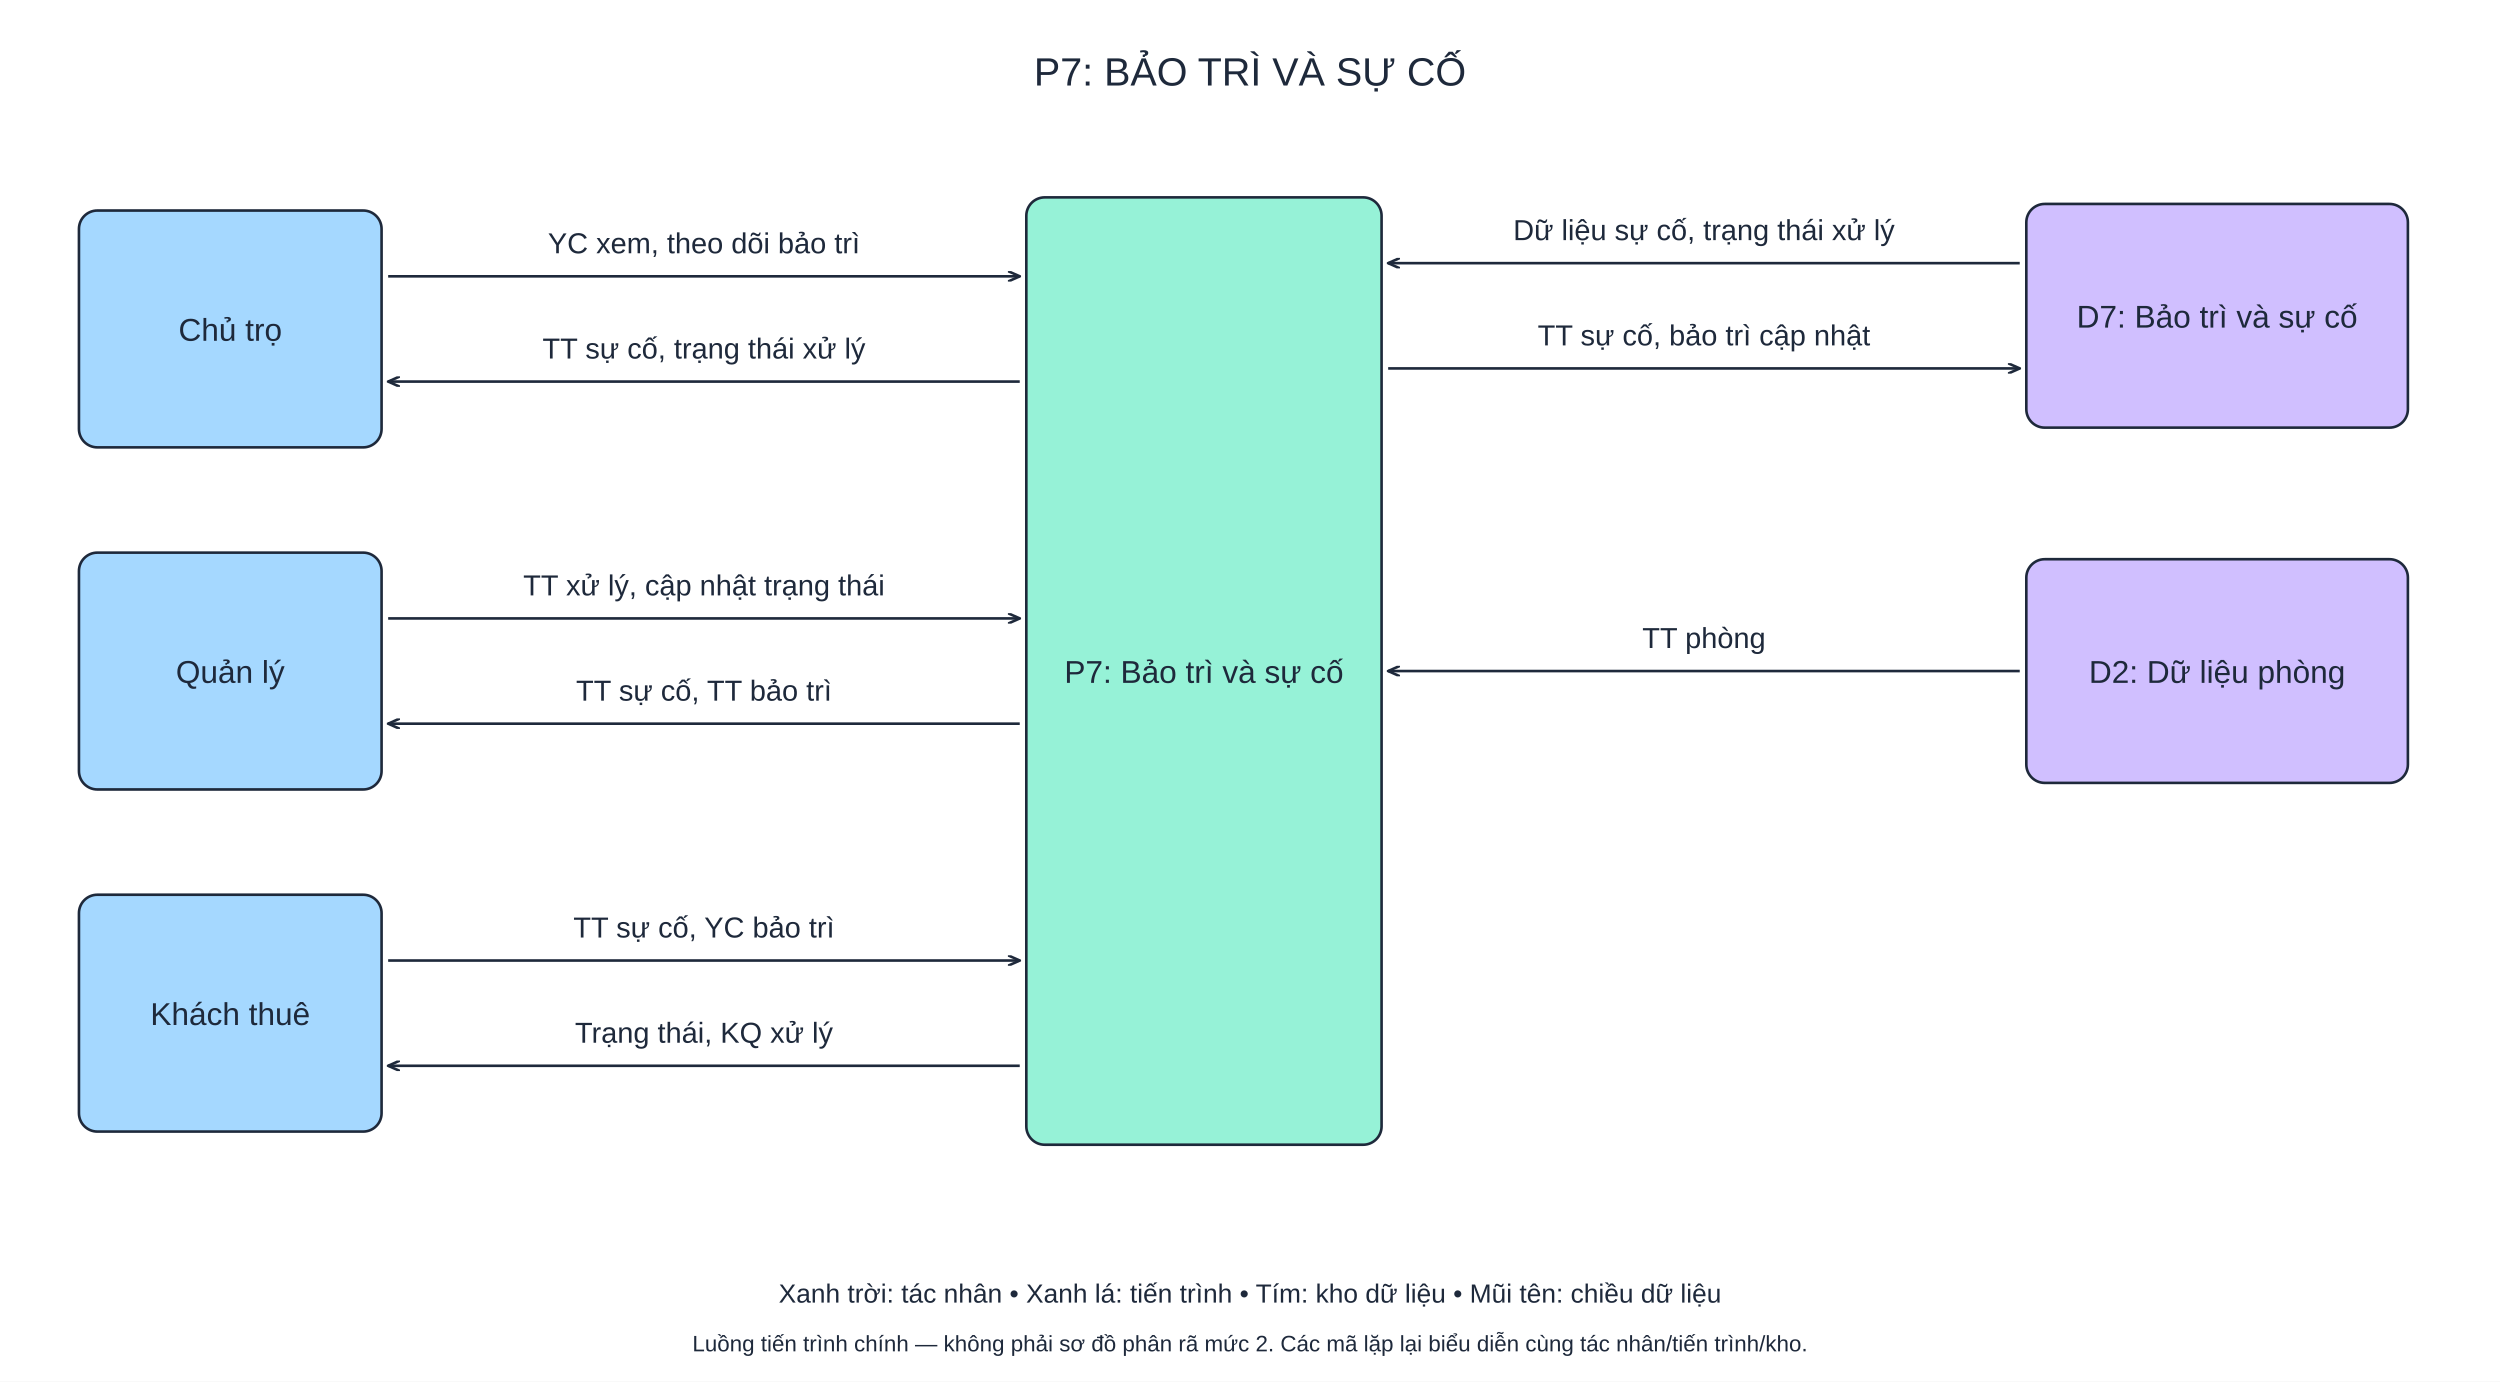
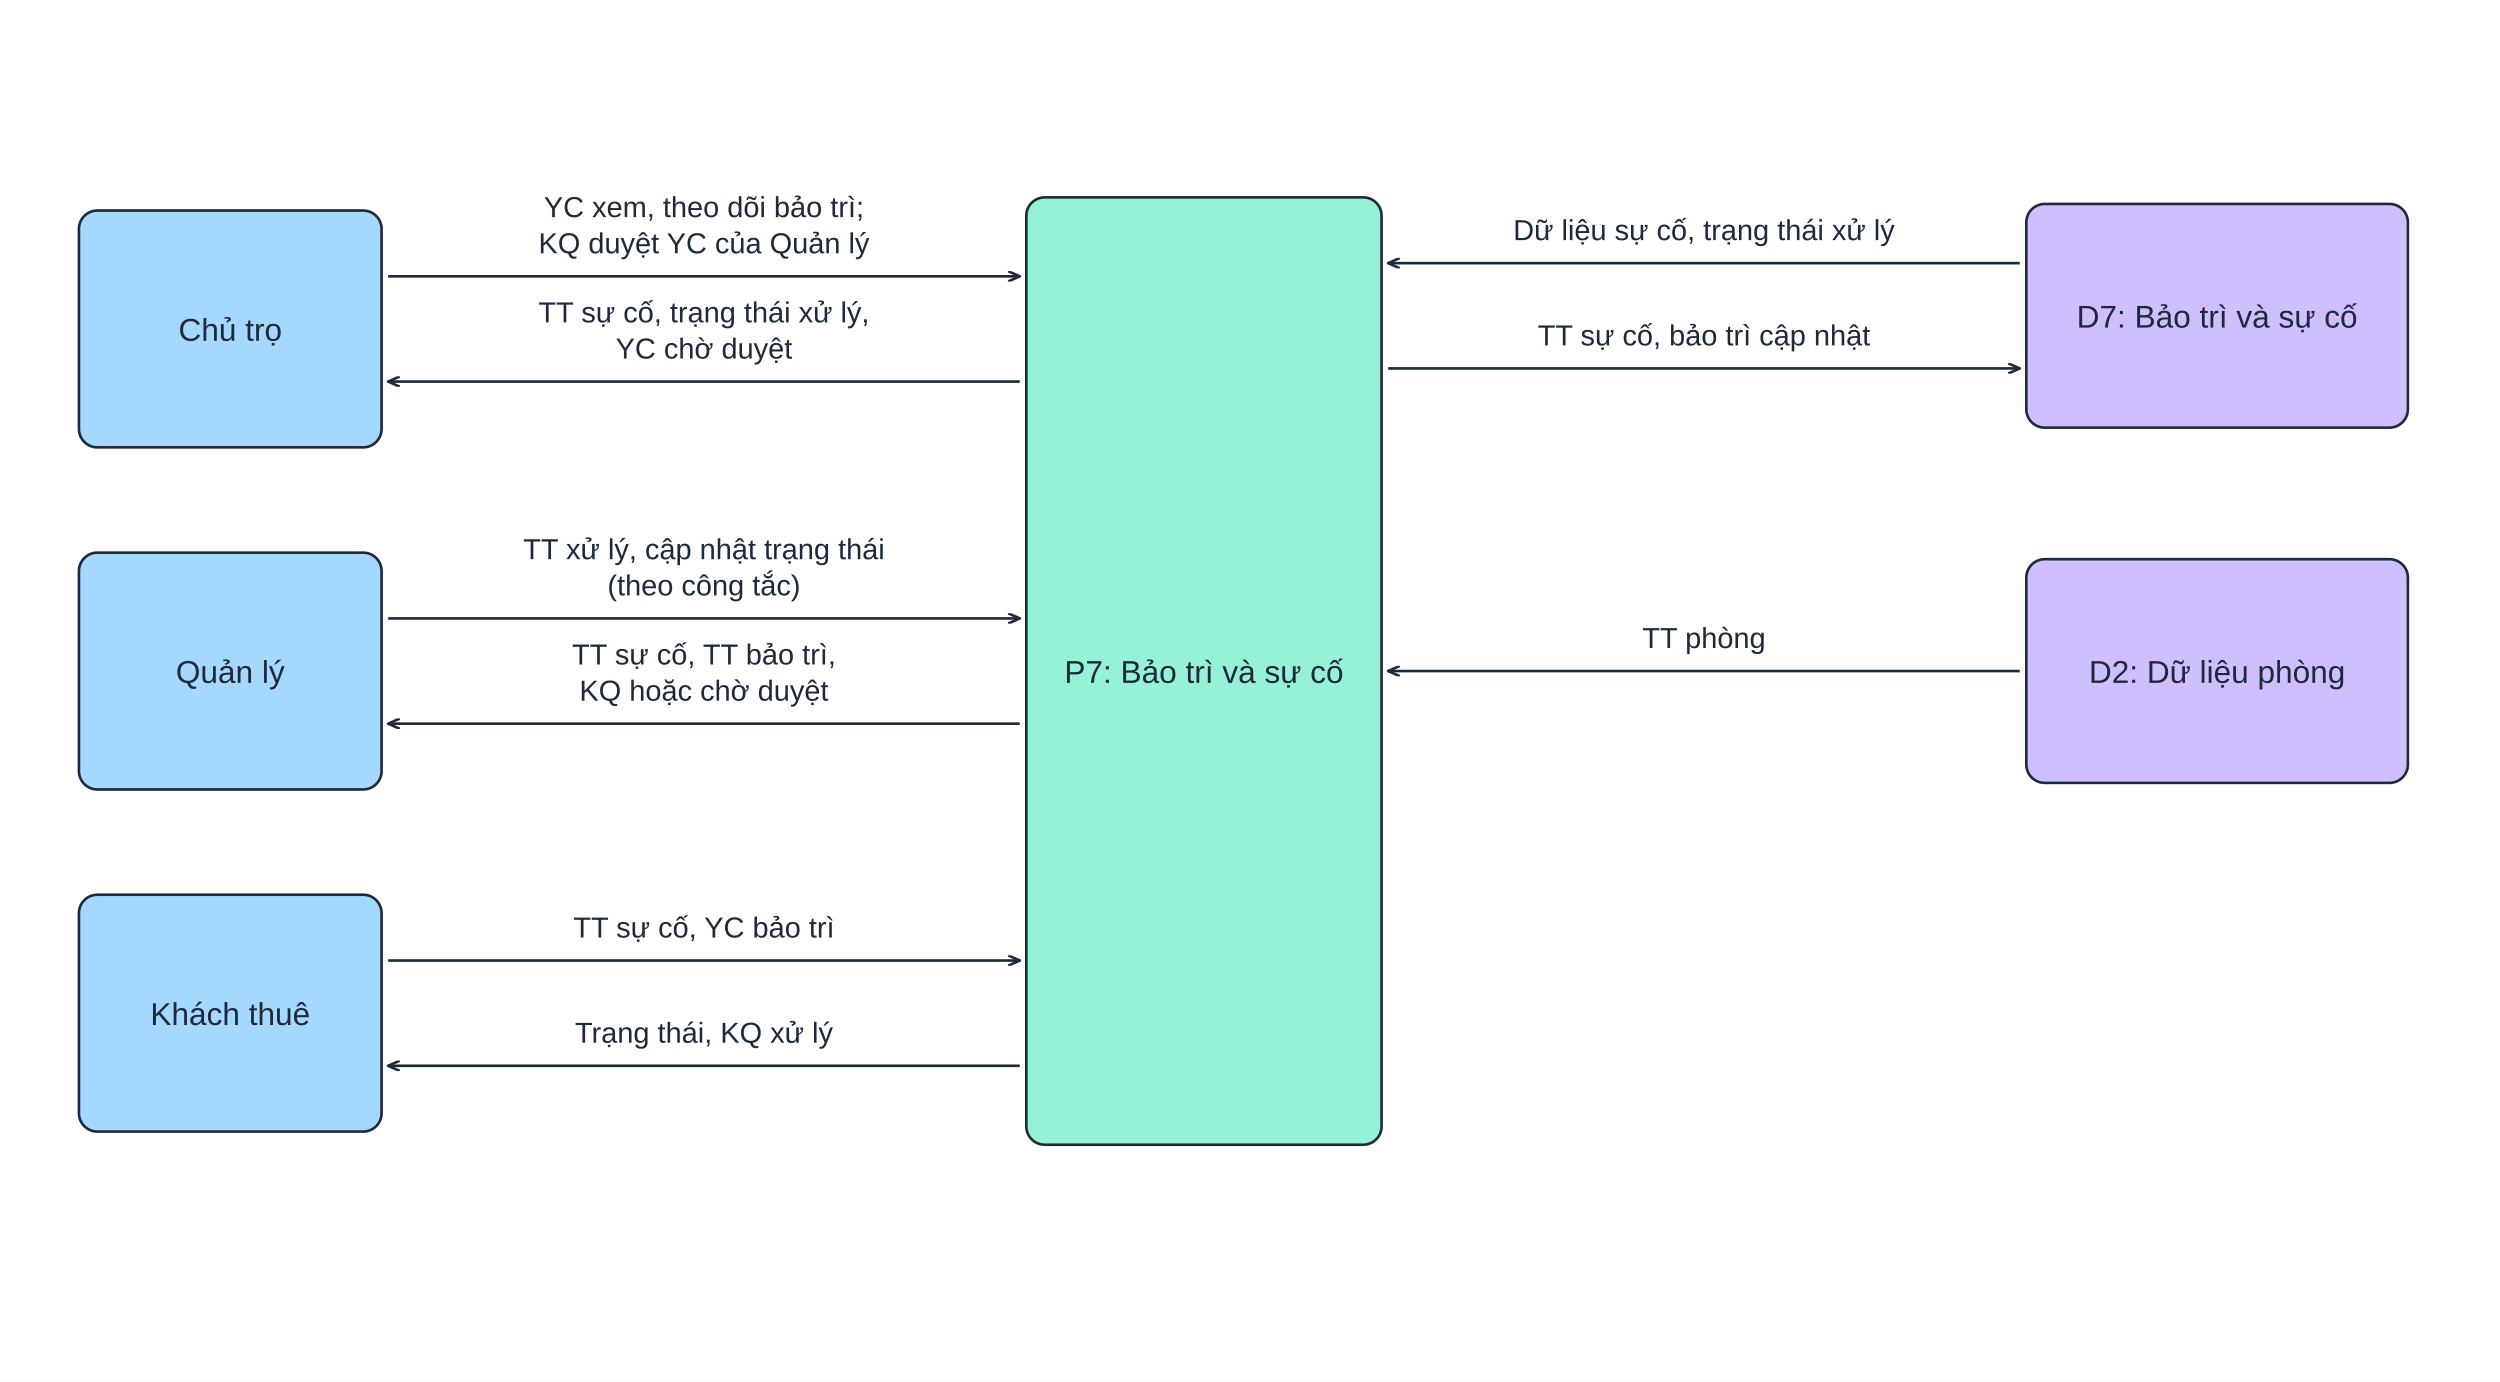
<svg xmlns="http://www.w3.org/2000/svg" width="1900" height="1050" viewBox="0 0 1900 1050">
  <defs>
    <marker id="arrow" markerWidth="10" markerHeight="8" refX="9" refY="4" orient="auto" markerUnits="userSpaceOnUse">
      <path d="M0,0 L9,4 L0,8" fill="none" stroke="#1e293b" stroke-width="2" />
    </marker>
  </defs>
  <rect width="100%" height="100%" fill="white" />
  <rect x="780" y="150" width="270" height="720" rx="14" fill="#96f2d7" stroke="#1e293b" stroke-width="2" />
  <rect x="60" y="160" width="230" height="180" rx="14" fill="#a5d8ff" stroke="#1e293b" stroke-width="2" />
  <rect x="60" y="420" width="230" height="180" rx="14" fill="#a5d8ff" stroke="#1e293b" stroke-width="2" />
  <rect x="60" y="680" width="230" height="180" rx="14" fill="#a5d8ff" stroke="#1e293b" stroke-width="2" />
  <rect x="1540" y="155" width="290" height="170" rx="14" fill="#d0bfff" stroke="#1e293b" stroke-width="2" />
  <rect x="1540" y="425" width="290" height="170" rx="14" fill="#d0bfff" stroke="#1e293b" stroke-width="2" />
  <polyline points="295,210 775,210" fill="none" stroke="#1e293b" stroke-width="2" marker-end="url(#arrow)" />
  <polyline points="775,290 295,290" fill="none" stroke="#1e293b" stroke-width="2" marker-end="url(#arrow)" />
  <polyline points="295,470 775,470" fill="none" stroke="#1e293b" stroke-width="2" marker-end="url(#arrow)" />
  <polyline points="775,550 295,550" fill="none" stroke="#1e293b" stroke-width="2" marker-end="url(#arrow)" />
  <polyline points="295,730 775,730" fill="none" stroke="#1e293b" stroke-width="2" marker-end="url(#arrow)" />
  <polyline points="775,810 295,810" fill="none" stroke="#1e293b" stroke-width="2" marker-end="url(#arrow)" />
  <polyline points="1535,200 1055,200" fill="none" stroke="#1e293b" stroke-width="2" marker-end="url(#arrow)" />
  <polyline points="1055,280 1535,280" fill="none" stroke="#1e293b" stroke-width="2" marker-end="url(#arrow)" />
  <polyline points="1535,510 1055,510" fill="none" stroke="#1e293b" stroke-width="2" marker-end="url(#arrow)" />
-   <text x="950.0" y="65.0" text-anchor="middle" font-family="Arial, sans-serif" font-size="30" fill="#1e293b">P7: BẢO TRÌ VÀ SỰ CỐ</text>
+   <text x="950" y="-3445" text-anchor="middle" font-family="Arial, sans-serif" font-size="30" fill="#1e293b">P7: BẢO TRÌ VÀ SỰ CỐ</text>
  <text x="915.0" y="519.0" text-anchor="middle" font-family="Arial, sans-serif" font-size="24" fill="#1e293b">P7: Bảo trì và sự cố</text>
  <text x="175.0" y="259.0" text-anchor="middle" font-family="Arial, sans-serif" font-size="24" fill="#1e293b">Chủ trọ</text>
-   <text x="535.0" y="192.5" text-anchor="middle" font-family="Arial, sans-serif" font-size="22" fill="#1e293b">YC xem, theo dõi bảo trì</text>
-   <text x="535.0" y="272.5" text-anchor="middle" font-family="Arial, sans-serif" font-size="22" fill="#1e293b">TT sự cố, trạng thái xử lý</text>
+   <text x="535.0" y="165.0" text-anchor="middle" font-family="Arial, sans-serif" font-size="22" fill="#1e293b">YC xem, theo dõi bảo trì;</text>
+   <text x="535.0" y="192.5" text-anchor="middle" font-family="Arial, sans-serif" font-size="22" fill="#1e293b">KQ duyệt YC của Quản lý</text>
+   <text x="535.0" y="245.0" text-anchor="middle" font-family="Arial, sans-serif" font-size="22" fill="#1e293b">TT sự cố, trạng thái xử lý,</text>
+   <text x="535.0" y="272.5" text-anchor="middle" font-family="Arial, sans-serif" font-size="22" fill="#1e293b">YC chờ duyệt</text>
  <text x="175.0" y="519.0" text-anchor="middle" font-family="Arial, sans-serif" font-size="24" fill="#1e293b">Quản lý</text>
-   <text x="535.0" y="452.5" text-anchor="middle" font-family="Arial, sans-serif" font-size="22" fill="#1e293b">TT xử lý, cập nhật trạng thái</text>
-   <text x="535.0" y="532.5" text-anchor="middle" font-family="Arial, sans-serif" font-size="22" fill="#1e293b">TT sự cố, TT bảo trì</text>
+   <text x="535.0" y="425.0" text-anchor="middle" font-family="Arial, sans-serif" font-size="22" fill="#1e293b">TT xử lý, cập nhật trạng thái</text>
+   <text x="535.0" y="452.5" text-anchor="middle" font-family="Arial, sans-serif" font-size="22" fill="#1e293b">(theo công tắc)</text>
+   <text x="535.0" y="505.0" text-anchor="middle" font-family="Arial, sans-serif" font-size="22" fill="#1e293b">TT sự cố, TT bảo trì,</text>
+   <text x="535.0" y="532.5" text-anchor="middle" font-family="Arial, sans-serif" font-size="22" fill="#1e293b">KQ hoặc chờ duyệt</text>
  <text x="175.0" y="779.0" text-anchor="middle" font-family="Arial, sans-serif" font-size="24" fill="#1e293b">Khách thuê</text>
  <text x="535.0" y="712.5" text-anchor="middle" font-family="Arial, sans-serif" font-size="22" fill="#1e293b">TT sự cố, YC bảo trì</text>
  <text x="535.0" y="792.5" text-anchor="middle" font-family="Arial, sans-serif" font-size="22" fill="#1e293b">Trạng thái, KQ xử lý</text>
  <text x="1685.0" y="249.0" text-anchor="middle" font-family="Arial, sans-serif" font-size="24" fill="#1e293b">D7: Bảo trì và sự cố</text>
  <text x="1295.0" y="182.5" text-anchor="middle" font-family="Arial, sans-serif" font-size="22" fill="#1e293b">Dữ liệu sự cố, trạng thái xử lý</text>
  <text x="1295.0" y="262.5" text-anchor="middle" font-family="Arial, sans-serif" font-size="22" fill="#1e293b">TT sự cố, bảo trì cập nhật</text>
  <text x="1685.0" y="519.0" text-anchor="middle" font-family="Arial, sans-serif" font-size="24" fill="#1e293b">D2: Dữ liệu phòng</text>
  <text x="1295.0" y="492.5" text-anchor="middle" font-family="Arial, sans-serif" font-size="22" fill="#1e293b">TT phòng</text>
-   <text x="950.0" y="990.0" text-anchor="middle" font-family="Arial, sans-serif" font-size="20" fill="#1e293b">Xanh trời: tác nhân  •  Xanh lá: tiến trình  •  Tím: kho dữ liệu  •  Mũi tên: chiều dữ liệu</text>
-   <text x="950.0" y="1027.0" text-anchor="middle" font-family="Arial, sans-serif" font-size="17" fill="#1e293b">Luồng tiến trình chính — không phải sơ đồ phân rã mức 2. Các mã lặp lại biểu diễn cùng tác nhân/tiến trình/kho.</text>
+   <text x="950" y="-2520" text-anchor="middle" font-family="Arial, sans-serif" font-size="20" fill="#1e293b">Xanh trời: tác nhân  •  Xanh lá: tiến trình  •  Tím: kho dữ liệu  •  Mũi tên: chiều dữ liệu</text>
+   <text x="950" y="-2483" text-anchor="middle" font-family="Arial, sans-serif" font-size="17" fill="#1e293b">Luồng tiến trình chính — không phải sơ đồ phân rã mức 2. Các mã lặp lại biểu diễn cùng tác nhân/tiến trình/kho.</text>
</svg>
